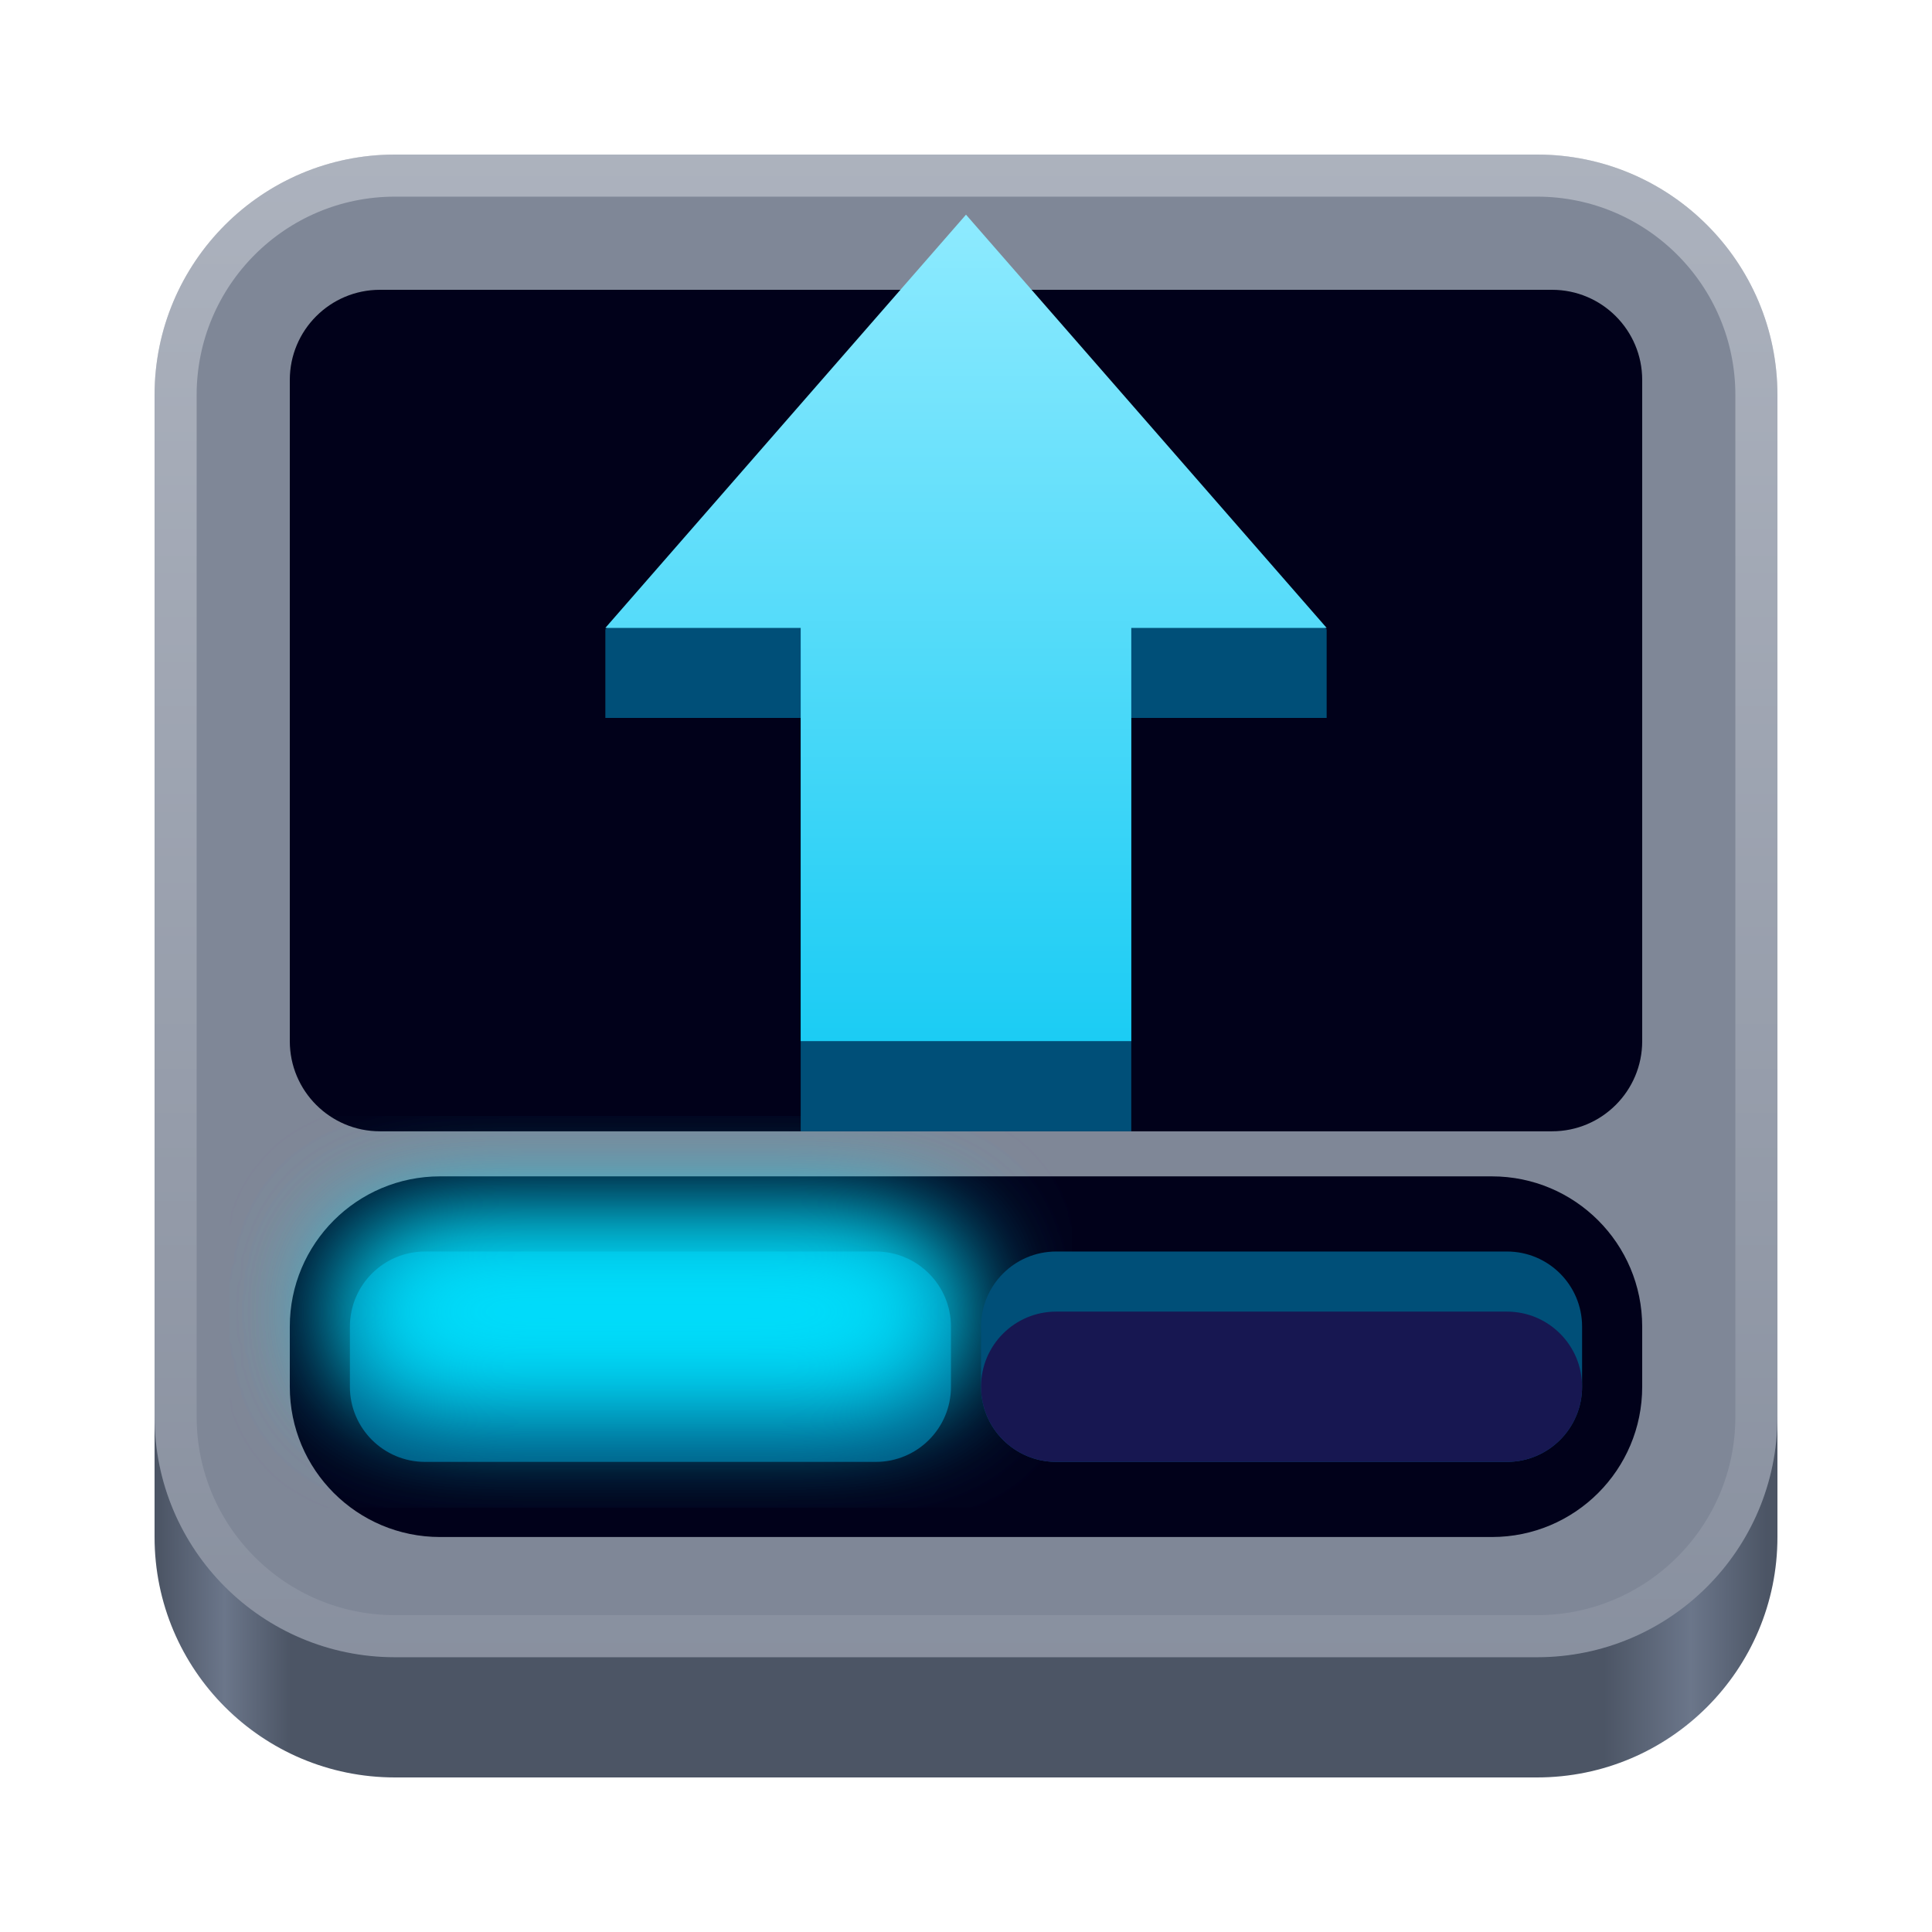
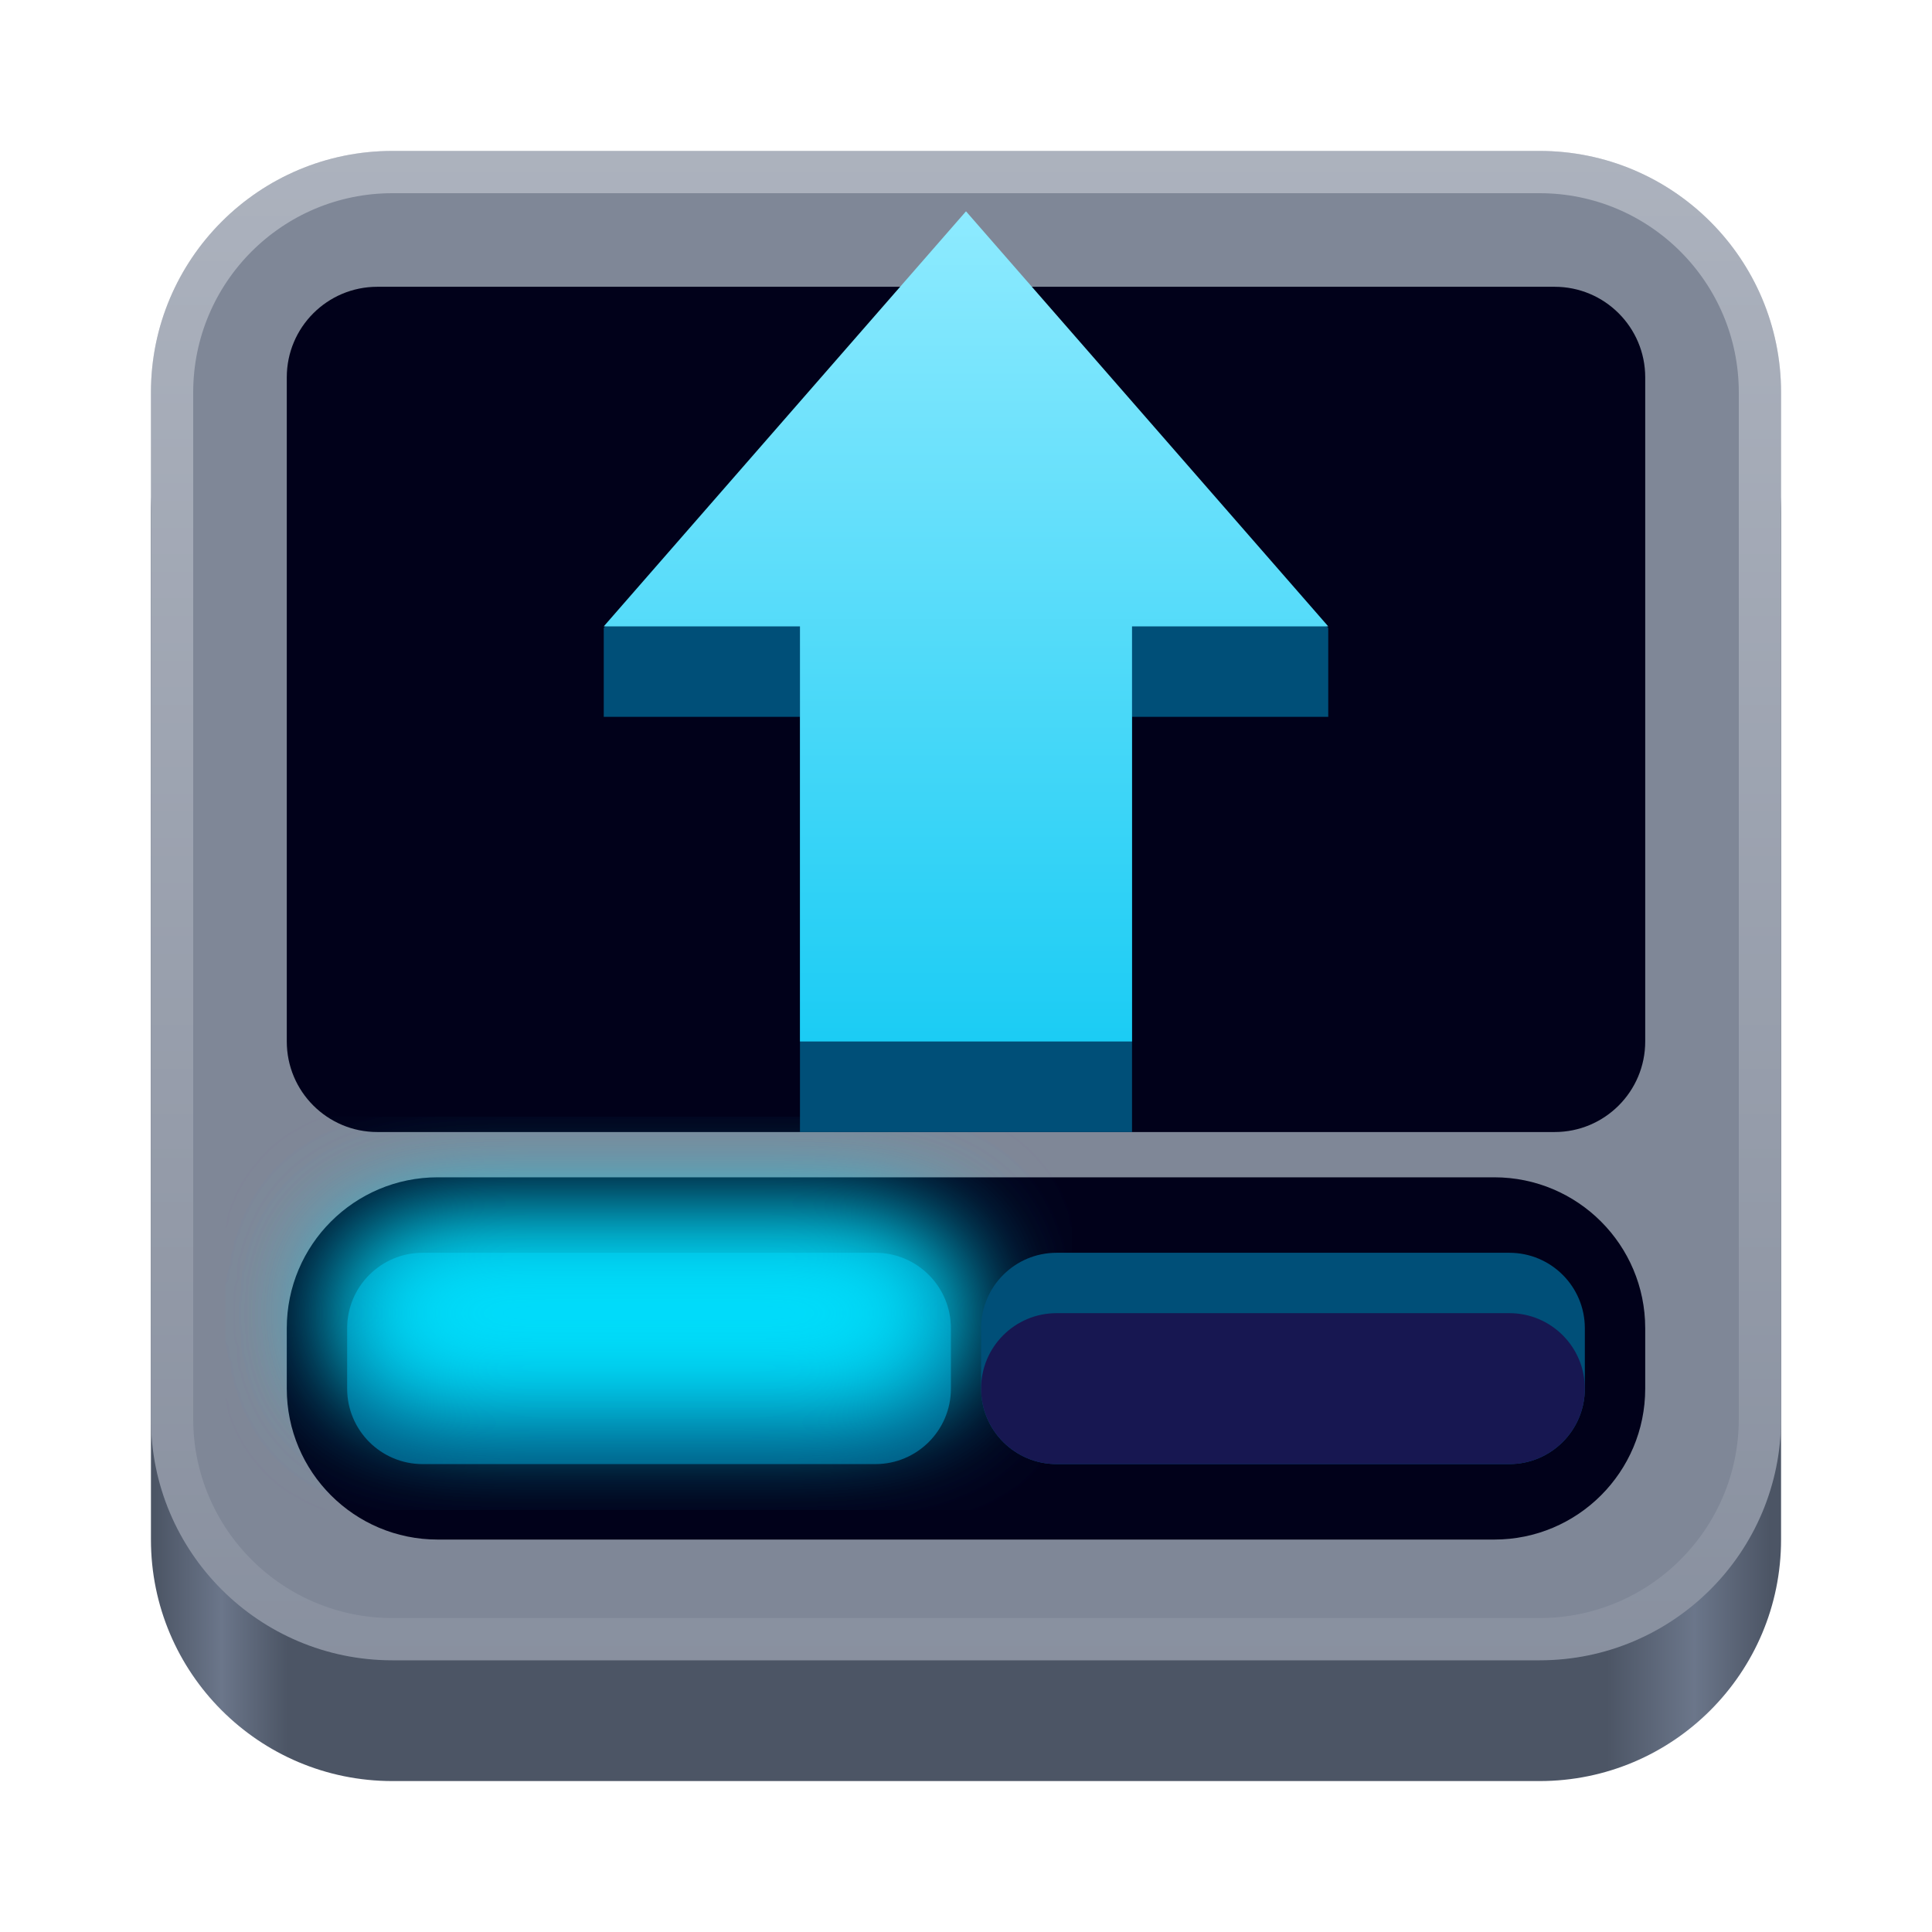
<svg xmlns="http://www.w3.org/2000/svg" width="64" height="64" viewBox="0 0 64 64" fill="none">
-   <rect x="5.12" y="9.102" width="53.76" height="49.778" rx="7.964" fill="url(#paint0_linear_2691_1031)" />
-   <rect x="5.12" y="5.12" width="53.76" height="49.778" rx="7.964" fill="#7F8797" />
-   <rect x="9.6" y="9.6" width="44.8" height="27.876" rx="2.987" fill="#01011A" />
-   <rect width="44.8" height="11.947" rx="4.978" transform="matrix(1 0 0 -1 9.59988 50.9156)" fill="#01011A" />
-   <rect x="5.817" y="5.817" width="52.366" height="48.384" rx="7.268" stroke="url(#paint1_linear_2691_1031)" stroke-width="1.394" style="mix-blend-mode:soft-light" />
-   <rect x="11.591" y="41.458" width="19.911" height="6.969" rx="2.489" fill="#004F78" />
-   <g filter="url(#filter0_f_2691_1031)">
-     <rect x="11.591" y="40.96" width="19.911" height="4.978" rx="2.489" fill="#00E1FF" />
+   <rect x="5" y="9" width="54" height="50" rx="8" fill="url(#paint0_linear_2689_60595)" />
+   <rect x="5" y="5" width="54" height="50" rx="8" fill="#7F8797" />
+   <rect x="9.5" y="9.5" width="45" height="28" rx="3" fill="#01011A" />
+   <rect width="45" height="12" rx="5" transform="matrix(1 0 0 -1 9.49988 51)" fill="#01011A" />
+   <rect x="5.7" y="5.7" width="52.6" height="48.6" rx="7.3" stroke="url(#paint1_linear_2689_60595)" stroke-width="1.4" style="mix-blend-mode:soft-light" />
+   <rect x="11.5" y="41.5" width="20" height="7" rx="2.5" fill="#004F78" />
+   <g filter="url(#filter0_f_2689_60595)">
+     <rect x="11.5" y="41" width="20" height="5" rx="2.5" fill="#00E1FF" />
  </g>
-   <g filter="url(#filter1_f_2691_1031)">
-     <rect x="11.591" y="40.96" width="19.911" height="4.978" rx="2.489" fill="#00E1FF" />
+   <g filter="url(#filter1_f_2689_60595)">
+     <rect x="11.5" y="41" width="20" height="5" rx="2.5" fill="#00E1FF" />
  </g>
-   <rect x="32.498" y="41.458" width="19.911" height="6.969" rx="2.489" fill="#004F78" />
-   <rect x="32.498" y="43.449" width="19.911" height="4.978" rx="2.489" fill="#171751" />
-   <path d="M26.524 23.782H20.053V20.848L32 9.6L43.947 20.848V23.782H37.475V37.476H26.524V23.782Z" fill="#004F78" />
-   <path d="M20.053 20.8L32 7.111L43.947 20.8H37.475V34.489H26.524V20.8H20.053Z" fill="url(#paint2_linear_2691_1031)" />
+   <rect x="32.5" y="41.5" width="20" height="7" rx="2.5" fill="#004F78" />
+   <rect x="32.5" y="43.5" width="20" height="5" rx="2.5" fill="#171751" />
+   <path d="M26.5 23.746H20V20.798L32 9.5L44 20.798V23.746H37.5V37.5H26.5V23.746Z" fill="#004F78" />
+   <path d="M20 20.75L32 7L44 20.75H37.5V34.5H26.5V20.75H20Z" fill="url(#paint2_linear_2689_60595)" />
  <defs>
-     <filter id="filter0_f_2691_1031" x="7.609" y="36.978" width="27.876" height="12.942" filterUnits="userSpaceOnUse" color-interpolation-filters="sRGB">
+     <filter id="filter0_f_2689_60595" x="7.5" y="37" width="28" height="13" filterUnits="userSpaceOnUse" color-interpolation-filters="sRGB">
      <feFlood flood-opacity="0" result="BackgroundImageFix" />
      <feBlend mode="normal" in="SourceGraphic" in2="BackgroundImageFix" result="shape" />
-       <feGaussianBlur stdDeviation="1.991" result="effect1_foregroundBlur_2691_1031" />
+       <feGaussianBlur stdDeviation="2" result="effect1_foregroundBlur_2689_60595" />
    </filter>
-     <filter id="filter1_f_2691_1031" x="7.609" y="36.978" width="27.876" height="12.942" filterUnits="userSpaceOnUse" color-interpolation-filters="sRGB">
+     <filter id="filter1_f_2689_60595" x="7.5" y="37" width="28" height="13" filterUnits="userSpaceOnUse" color-interpolation-filters="sRGB">
      <feFlood flood-opacity="0" result="BackgroundImageFix" />
      <feBlend mode="normal" in="SourceGraphic" in2="BackgroundImageFix" result="shape" />
-       <feGaussianBlur stdDeviation="1.991" result="effect1_foregroundBlur_2691_1031" />
+       <feGaussianBlur stdDeviation="2" result="effect1_foregroundBlur_2689_60595" />
    </filter>
-     <linearGradient id="paint0_linear_2691_1031" x1="5.253" y1="58.051" x2="58.523" y2="58.051" gradientUnits="userSpaceOnUse">
+     <linearGradient id="paint0_linear_2689_60595" x1="5.133" y1="58.167" x2="58.641" y2="58.167" gradientUnits="userSpaceOnUse">
      <stop stop-color="#4C5565" />
      <stop offset="0.041" stop-color="#6B768A" />
      <stop offset="0.082" stop-color="#4C5565" />
      <stop offset="0.899" stop-color="#4C5565" />
      <stop offset="0.953" stop-color="#6B768A" />
      <stop offset="1" stop-color="#4C5565" />
    </linearGradient>
-     <linearGradient id="paint1_linear_2691_1031" x1="32" y1="1.138" x2="32" y2="60.871" gradientUnits="userSpaceOnUse">
+     <linearGradient id="paint1_linear_2689_60595" x1="32" y1="1" x2="32" y2="61" gradientUnits="userSpaceOnUse">
      <stop stop-color="white" stop-opacity="0.9" />
      <stop offset="1" stop-color="white" stop-opacity="0.1" />
    </linearGradient>
-     <linearGradient id="paint2_linear_2691_1031" x1="32" y1="6.622" x2="32" y2="34.489" gradientUnits="userSpaceOnUse">
+     <linearGradient id="paint2_linear_2689_60595" x1="32" y1="6.509" x2="32" y2="34.5" gradientUnits="userSpaceOnUse">
      <stop stop-color="#90EBFF" />
      <stop offset="1" stop-color="#1BCCF4" />
    </linearGradient>
  </defs>
</svg>
